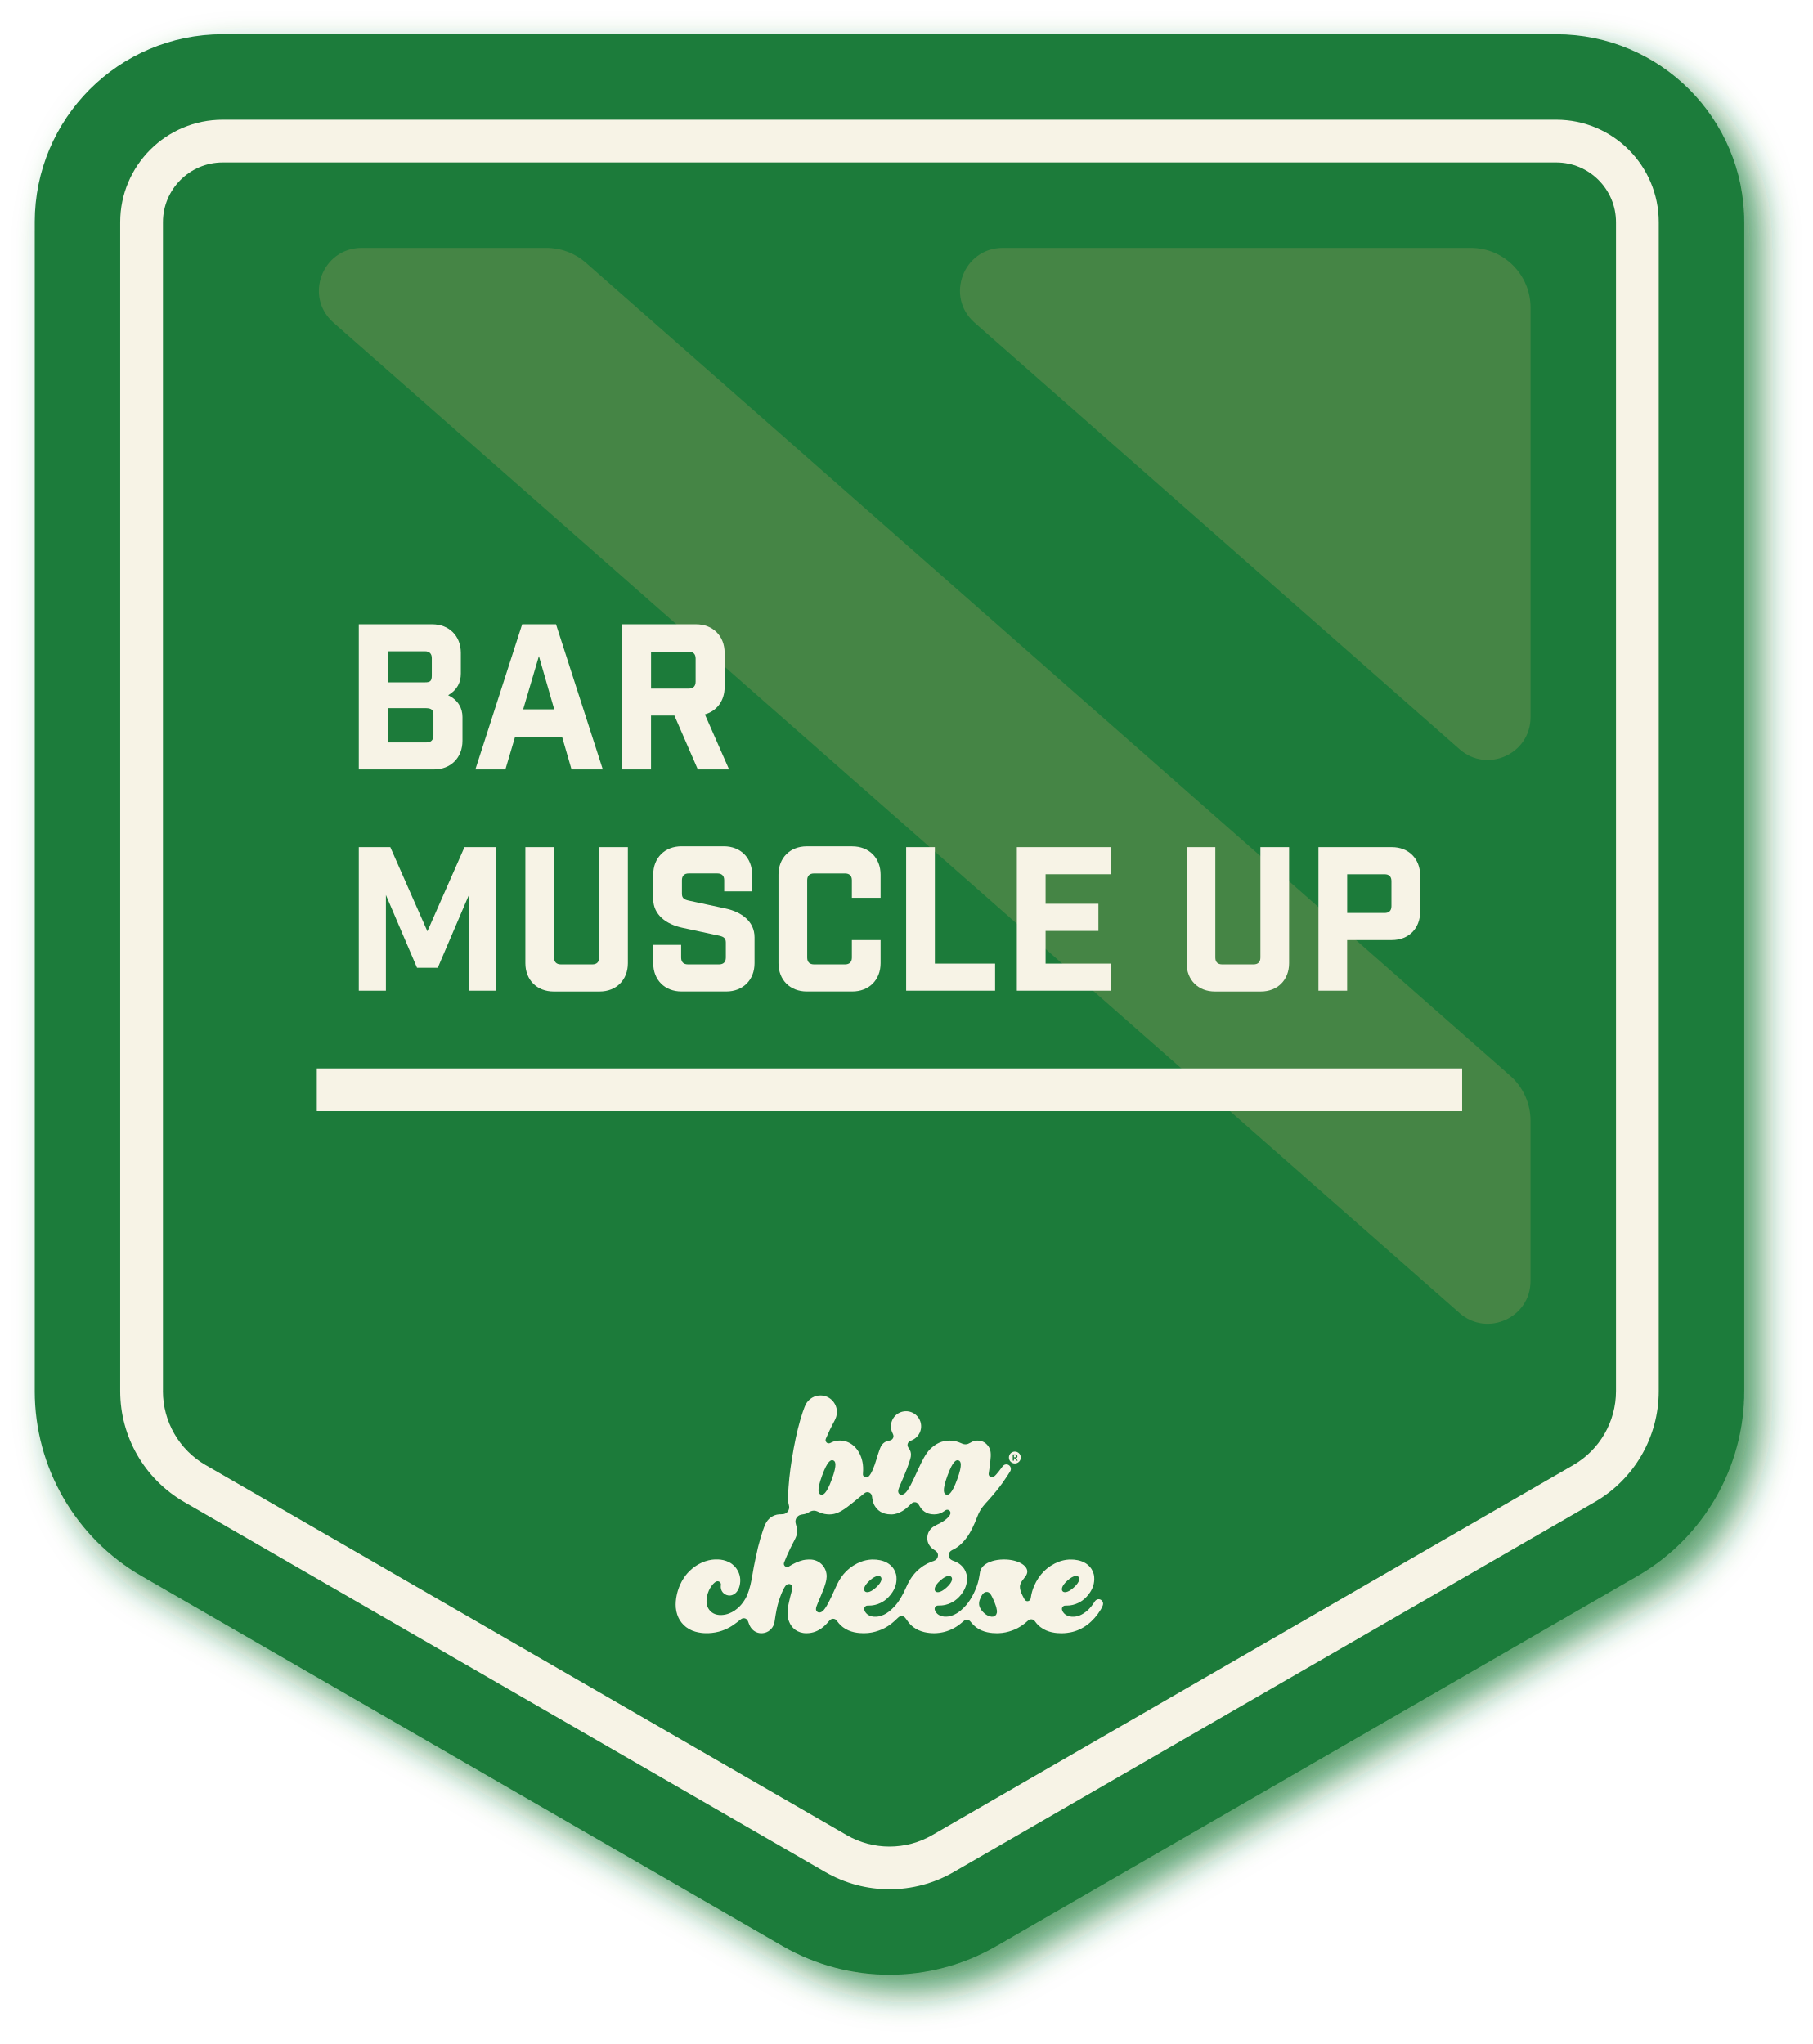
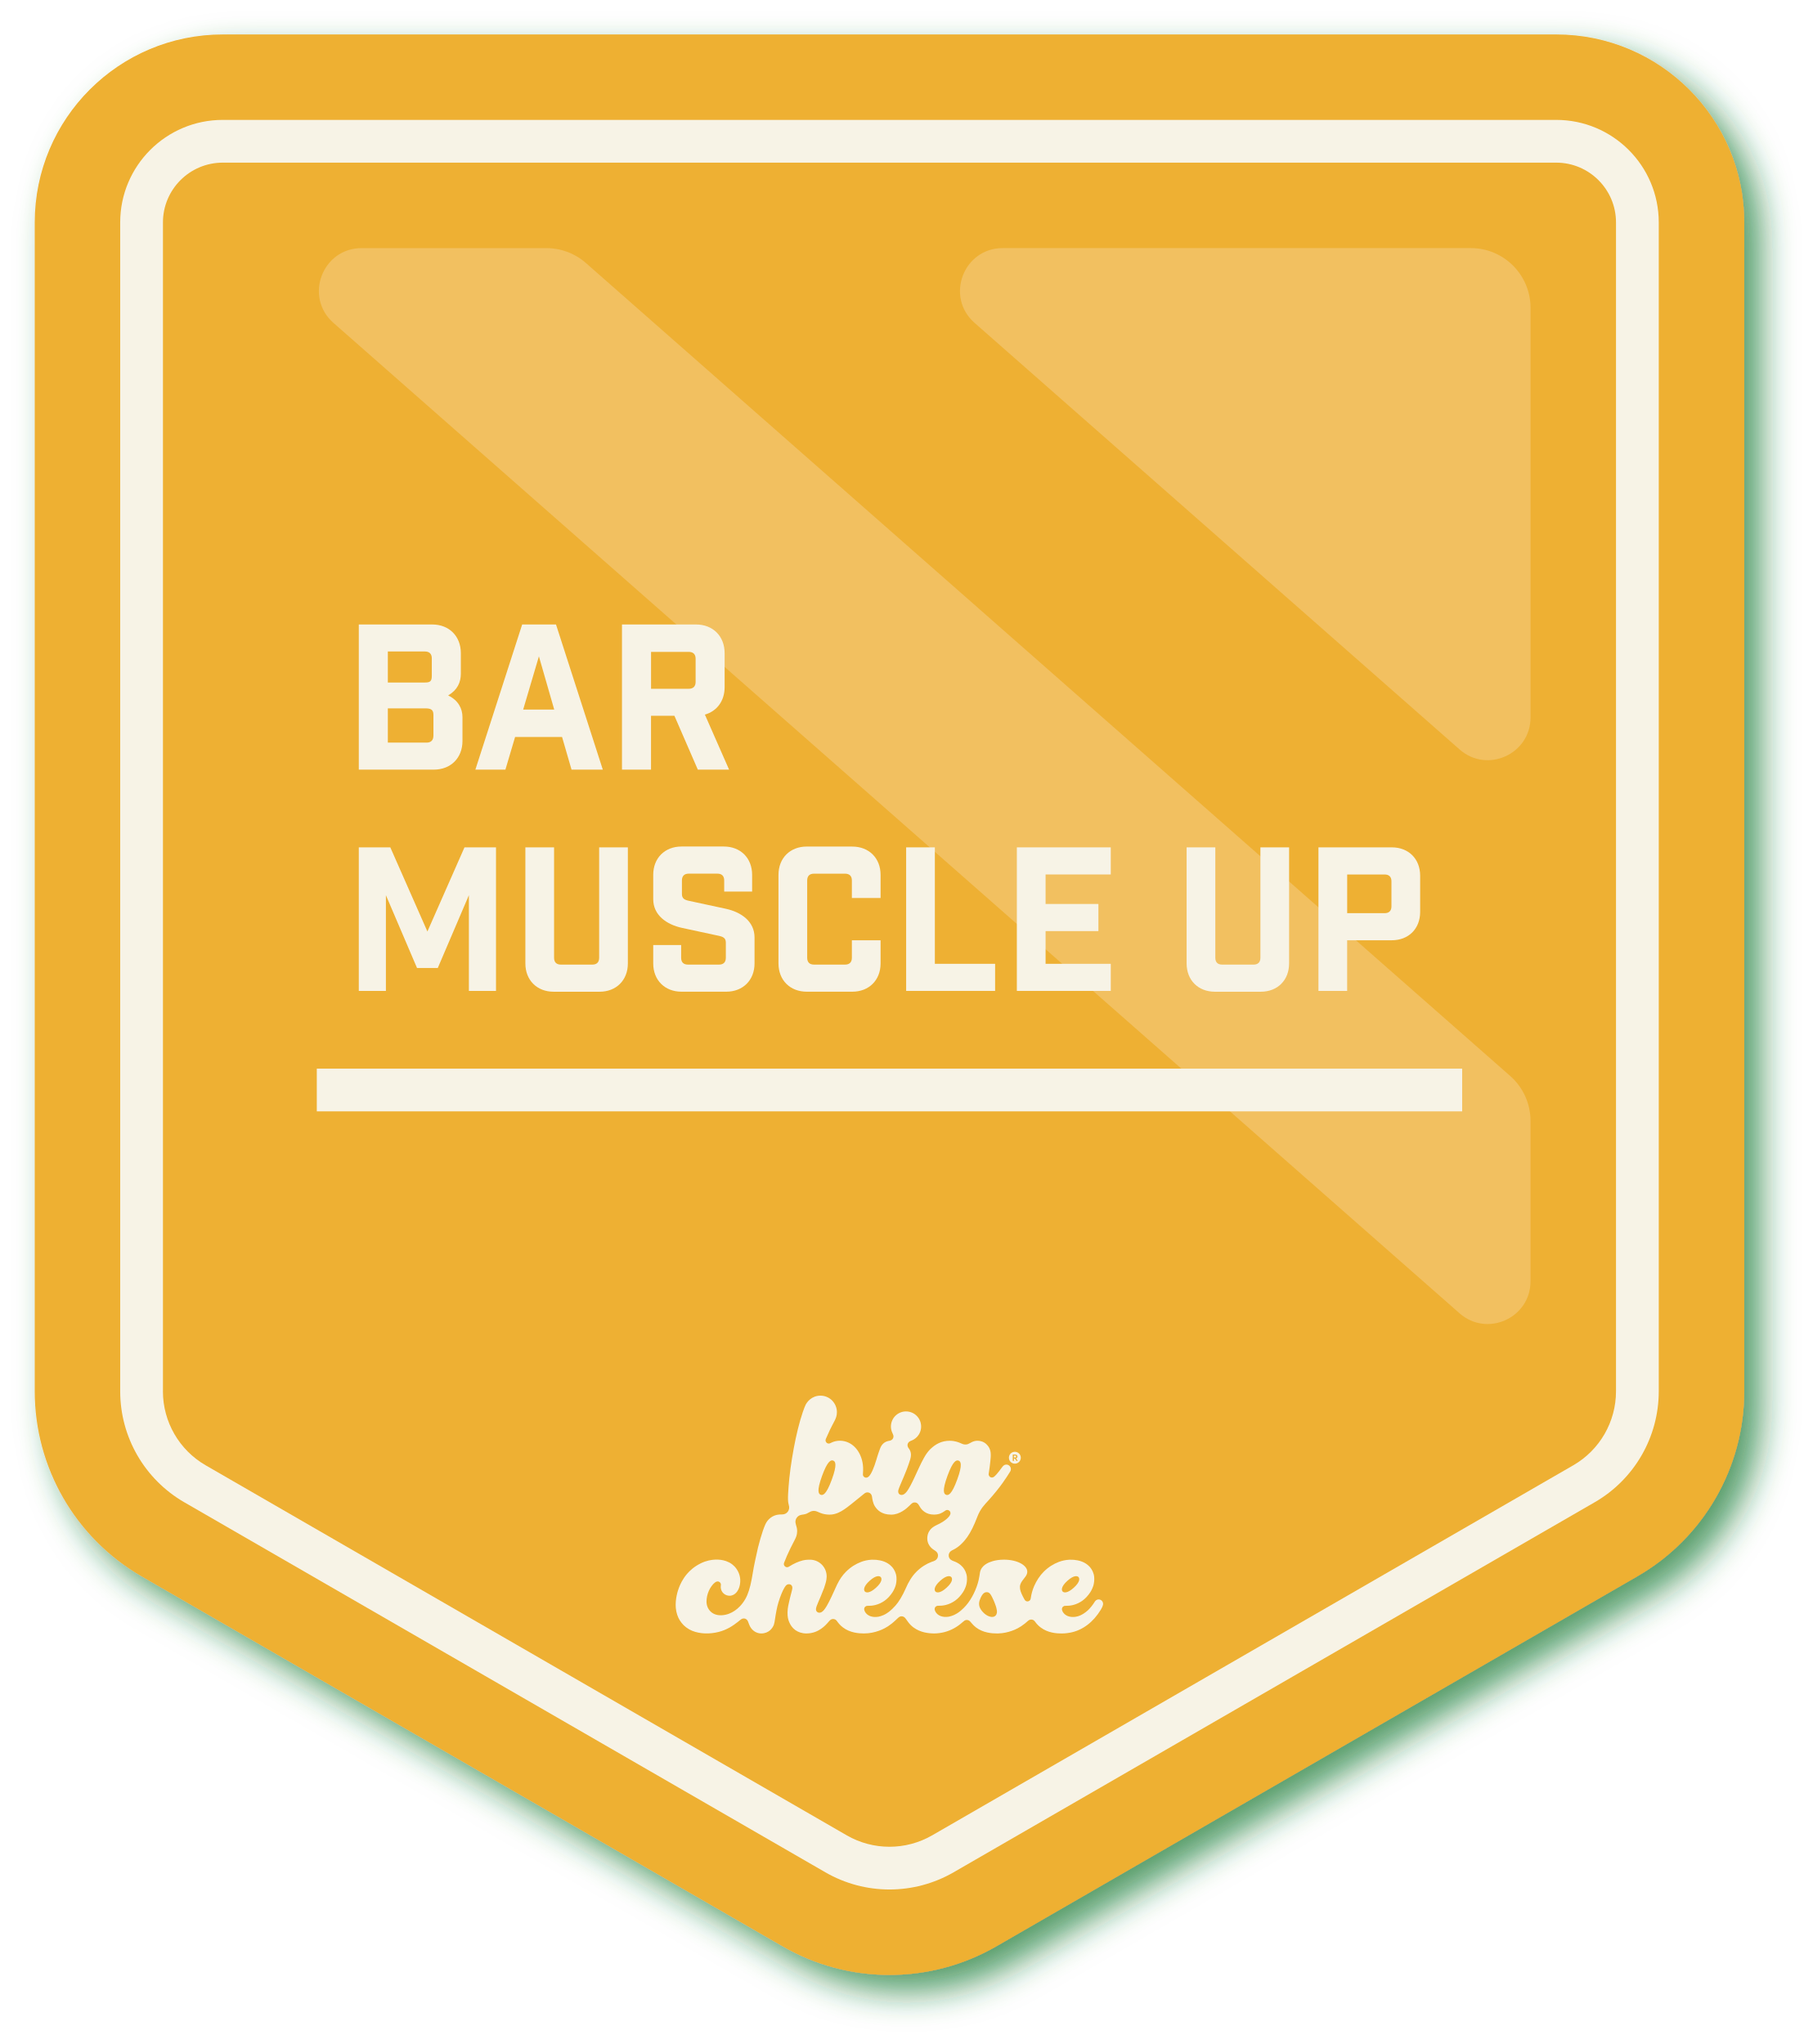
<svg xmlns="http://www.w3.org/2000/svg" id="_레이어_2" data-name="레이어 2" viewBox="0 0 601.2 678">
  <defs>
    <style>
      .cls-1, .cls-2, .cls-3, .cls-4 {
        stroke-width: 0px;
      }

      .cls-1, .cls-4 {
-         fill: #1c7b3a;
+         fill: #eeb033;
      }

      .cls-2 {
-         fill: #458545;
+         fill: #f2c060;
      }

      .cls-3 {
        fill: #f7f3e6;
      }

      .cls-4 {
        filter: url(#drop-shadow-1);
      }
    </style>
    <filter id="drop-shadow-1" filterUnits="userSpaceOnUse">
      <feOffset dx="5.67" dy="5.67" />
      <feGaussianBlur result="blur" stdDeviation="5.67" />
      <feFlood flood-color="#1c7b3a" flood-opacity=".75" />
      <feComposite in2="blur" operator="in" />
      <feComposite in="SourceGraphic" />
    </filter>
  </defs>
  <g id="_레이어_1-2" data-name="레이어 1">
-     <path class="cls-4" d="M73.88,11.35c-34.44,0-62.36,27.92-62.36,62.36v387.7c0,25.32,13.51,48.71,35.43,61.37l212.6,122.74c21.93,12.66,48.94,12.66,70.87,0l212.6-122.74c21.93-12.66,35.43-36.05,35.43-61.37V73.72c0-34.44-27.92-62.36-62.36-62.36H73.88Z" />
-     <path class="cls-3" d="M39.86,461.41V73.72c0-18.79,15.23-34.02,34.02-34.02h442.2c18.79,0,34.02,15.23,34.02,34.02v387.7c0,15.19-8.1,29.23-21.26,36.82l-212.6,122.74c-13.16,7.6-29.36,7.6-42.52,0l-212.6-122.74c-13.16-7.6-21.26-21.63-21.26-36.82Z" />
-     <path class="cls-1" d="M54.04,461.41V73.72c0-10.96,8.88-19.84,19.84-19.84h442.2c10.96,0,19.84,8.88,19.84,19.84v387.7c0,10.13-5.4,19.49-14.17,24.55l-212.6,122.74c-8.77,5.06-19.58,5.06-28.35,0l-212.6-122.74c-8.77-5.06-14.17-14.42-14.17-24.55Z" />
+     <path class="cls-4" d="M73.88,11.43c-34.44,0-62.36,27.92-62.36,62.36v387.7c0,25.32,13.51,48.71,35.43,61.37l212.6,122.74c21.93,12.66,48.94,12.66,70.87,0l212.6-122.74c21.93-12.66,35.43-36.05,35.43-61.37V73.79c0-34.44-27.92-62.36-62.36-62.36H73.88Z" />
+     <path class="cls-3" d="M39.86,461.49V73.79c0-18.79,15.23-34.02,34.02-34.02h442.2c18.79,0,34.02,15.23,34.02,34.02v387.7c0,15.19-8.1,29.23-21.26,36.82l-212.6,122.74c-13.16,7.6-29.36,7.6-42.52,0l-212.6-122.74c-13.16-7.6-21.26-21.63-21.26-36.82Z" />
+     <path class="cls-1" d="M54.04,461.49V73.79c0-10.96,8.88-19.84,19.84-19.84h442.2c10.96,0,19.84,8.88,19.84,19.84v387.7c0,10.13-5.4,19.49-14.17,24.55l-212.6,122.74c-8.77,5.06-19.58,5.06-28.35,0l-212.6-122.74c-8.77-5.06-14.17-14.42-14.17-24.55Z" />
    <g>
-       <path class="cls-3" d="M364.37,530.46c-.76,0-1.15.55-1.19.6-.04.05-.1.13-.13.17-.04.05-.11.16-.14.22-.59.94-1.41,1.94-2.09,2.59-.44.42-1.12.91-1.53,1.17-.29.19-.89.5-1.23.64-.41.16-.95.32-1.41.38-.15.02-.35.04-.56.05-.24,0-.49,0-.7-.01-.38-.03-.9-.13-1.3-.29-.39-.16-.78-.42-1.01-.62-.23-.21-.5-.55-.61-.74-.15-.27-.25-.56-.29-.78,0-.05-.01-.11-.01-.12-.01-.36.14-.66.37-.86.2-.18.46-.28.76-.27.82.02,1.66-.06,2.52-.26,1.23-.29,2.32-.87,3.1-1.42.95-.67,1.9-1.67,2.64-2.81.48-.74.87-1.63,1.07-2.35.18-.66.33-1.64.24-2.72-.11-1.27-.68-2.43-1.36-3.24-.31-.36-.85-.86-1.44-1.24-.78-.5-1.67-.83-2.67-1.04-.8-.17-1.72-.25-2.64-.22-.06,0-.18,0-.25.01-1.15.06-2.41.35-3.37.72-1.78.68-3.44,1.7-5.01,3.26-1.25,1.24-2.38,2.94-3.18,4.77-.56,1.3-.92,2.66-1.11,3.98l-.03.17c-.08.55-.55.92-1.07.92-.35,0-.68-.18-.87-.46-.01-.02-.09-.13-.1-.16-.1-.16-.22-.38-.28-.5-.08-.16-.29-.56-.33-.63-.58-1.16-.95-2.13-.92-3.11.04-1.02.68-1.88,1.11-2.4.2-.25.6-.76.78-1.04.3-.44.55-.92.55-1.54,0-2.16-3.35-4.01-7.73-4.01-1.64,0-2.92.25-3.84.53-1.22.37-3.6,1.26-4.1,3.62-.07.33-.14.93-.21,1.32-.11.68-.23,1.24-.26,1.35-.68,2.9-2.27,6.2-4.15,8.36-.42.48-1.12,1.21-1.75,1.73-1.14.93-1.65,1.15-2.23,1.44-.41.2-1.25.47-1.73.56-.44.08-1.04.11-1.5.07-.38-.03-.9-.13-1.3-.29-.39-.16-.78-.42-1.01-.62-.23-.21-.5-.55-.61-.74-.15-.27-.25-.56-.29-.78,0-.05-.01-.11-.01-.12-.01-.36.14-.66.37-.86.2-.18.46-.28.76-.27.82.02,1.66-.06,2.52-.26,1.23-.29,2.32-.87,3.1-1.42.95-.67,1.9-1.67,2.64-2.81.48-.74.87-1.63,1.07-2.35.18-.66.33-1.64.24-2.72-.11-1.27-.68-2.43-1.36-3.24-.31-.36-.85-.86-1.44-1.24-.38-.24-.78-.44-1.2-.61-.13-.05-.3-.11-.4-.15-.1-.04-.28-.11-.4-.16-.76-.32-1.24-.93-1.24-1.73s.45-1.35,1.1-1.69c.08-.04.12-.06.16-.08.04-.02.1-.05.15-.07,2.19-1.04,3.8-2.93,4.76-4.28,1.07-1.51,2.22-3.79,3.31-6.67,1.07-2.82,2.53-4.16,3.67-5.43,4.02-4.47,5.98-7.58,7.26-9.65,0,0,.21-.33.21-.77,0-.84-.68-1.51-1.52-1.51-.64,0-1.03.42-1.29.75-.55.68-1.71,2.43-2.77,3.29-.2.15-.45.26-.71.26-.53,0-.97-.39-1.06-.89-.01-.06-.02-.14-.02-.18,0-.05,0-.14.01-.19,0-.04.02-.12.03-.18.13-.77.18-1.16.29-1.98.18-1.37.31-2.61.36-3.46,0-.15.02-.44.01-.59,0-.08-.01-.32-.01-.34-.03-1.51-.73-2.59-1.43-3.24-.42-.4-.92-.7-1.43-.89-.5-.18-1.03-.26-1.48-.26-.64,0-1.21.12-1.81.39-.33.15-.63.33-.69.37-.46.26-.91.49-1.52.49-.71,0-1.14-.23-1.69-.47-.55-.24-1.77-.77-3.57-.77-2.69,0-4.66,1.08-6.47,2.82-.77.79-1.44,1.73-2,2.75-.02.04-.1.18-.12.21-.96,1.68-2.39,4.92-3.16,6.56-.57,1.22-1.73,3.65-2.61,4.67-.16.19-.45.5-.73.68-.32.2-.55.28-.87.28-.52,0-.97-.33-1.08-.85-.11-.48.07-1.01.3-1.59.12-.3.33-.79.45-1.09.36-.86.81-1.88,1.08-2.53.27-.65.8-1.94,1.05-2.6.3-.78.82-2.25,1.09-3.18.14-.49.25-1.06.24-1.45,0-.71-.21-1.34-.5-1.81-.03-.06-.09-.14-.12-.18-.04-.05-.13-.19-.15-.21-.16-.21-.28-.44-.34-.7-.1-.42,0-.91.34-1.29.17-.19.4-.33.68-.44.1-.04.27-.11.4-.17h0c1.2-.51,2.21-1.49,2.72-2.8,1-2.58-.28-5.48-2.86-6.48-2.58-1-5.48.28-6.48,2.86-.51,1.32-.43,2.73.13,3.92.06.13.13.28.17.37.13.28.21.53.21.79,0,.51-.26.93-.62,1.18-.22.15-.47.23-.72.28-.06.01-.17.03-.23.04-.06.01-.17.03-.24.05-.19.04-.38.1-.57.18-.72.3-1.38.87-1.79,1.68-.19.38-.33.75-.42,1.01-.12.33-.35.98-.46,1.31-.1.31-.27.82-.4,1.25-.05.17-.1.36-.15.53h0c-.9,3.01-1.75,4.91-2.52,5.72-.02.02-.06.06-.08.07-.02.02-.07.06-.09.08-.12.1-.38.31-.78.31-.58,0-1.07-.46-1.07-1.07,0-.36.06-.94.07-1.33.01-.67,0-1.32-.09-1.95-.51-3.82-2.75-6.91-6.02-7.71-.51-.13-1.04-.19-1.57-.19-.99,0-1.98.21-2.82.63-.07.03-.2.1-.33.16-.17.09-.35.15-.56.15-.61,0-1.07-.49-1.07-1.07,0-.25.09-.45.15-.59.42-.99.86-1.96,1.32-2.92.64-1.33,1.18-2.26,1.56-3.03.32-.65.74-1.51.74-2.81,0-2.84-2.28-5.47-5.47-5.47-2.89,0-4.56,2.13-5.03,3.31-.08.2-.17.39-.26.61-.19.47-.38.99-.56,1.53-.55,1.61-1.08,3.45-1.6,5.52-.51,2.07-.98,4.24-1.4,6.52-.42,2.28-.78,4.51-1.08,6.71-.3,2.2-.51,4.24-.64,6.12-.11,1.58-.22,2.99-.18,4.17,0,.18.02.39.03.52.01.13.03.3.06.51.09.53.24.96.28,1.28.01.12.05.42-.03.78-.07.35-.24.75-.56,1.09-.22.24-.48.4-.65.49-.49.24-1.06.26-1.47.26-.01,0-.22,0-.29,0-.07,0-.22,0-.28.01-2.26.16-3.89,1.65-4.61,3.28-.27.61-.56,1.36-.83,2.15-.55,1.61-1.08,3.45-1.6,5.52-.51,2.07-1.4,6.52-1.4,6.52,0,0-.51,2.97-.69,3.96-.54,2.9-1.24,5.07-2.1,6.57-1.14,1.97-2.43,3.17-3.57,3.93-1.1.73-2.5,1.39-4.26,1.48-.93.05-2.51-.06-3.72-1.25-1.01-.99-1.38-2.27-1.33-3.53.03-.87.18-2.01.79-3.38.41-.92,1.23-2.13,1.98-2.68.2-.15.51-.37.93-.37.58,0,1.07.47,1.07,1.06,0,.11-.02.25-.03.33-.02.14-.04.33-.03.56.08,1.71,1.51,2.84,3.01,2.79,1.03-.04,1.73-.58,2.19-1.1.39-.45.64-.95.79-1.31.27-.68.43-1.37.48-2.29.06-1.06-.17-1.98-.45-2.73-.36-.95-.98-1.81-1.44-2.28-.42-.43-1-.94-1.79-1.34-1.36-.69-2.57-.87-3.62-.93-.32-.02-.71-.02-1.08,0-1.18.05-2.86.33-4.62,1.18-2.25,1.09-3.73,2.48-4.63,3.53-1.5,1.75-2.26,3.47-2.71,4.63-.36.93-1.29,3.75-1.03,6.71.15,1.63.68,3.04,1.26,3.99.78,1.26,1.71,2.25,3.18,3.09,2.59,1.48,5.81,1.35,5.95,1.35.69,0,2.2-.07,3.88-.51,2.7-.71,4.59-1.97,6.32-3.32,0,0,.77-.66,1.06-.84.13-.08.4-.29.9-.29.73,0,1.16.47,1.38.97.06.14.13.34.16.43.14.37.29.8.5,1.2.79,1.51,2.24,2.37,3.73,2.37,2.59,0,3.82-1.83,4.21-2.92.18-.52.27-1.21.31-1.47.33-2.28.73-4.42,1.22-6,.63-2.02,1.28-3.62,1.93-4.74.09-.15.23-.38.37-.56.3-.4.66-.64,1.17-.64.65,0,1.24.5,1.1,1.46-.02.17-.1.49-.13.65-.05.23-.17.68-.23.9-.21.73-.56,2.19-.72,2.93-.1.48-.48,1.86-.5,3.36-.03,1.61.23,2.45.53,3.2.38.95,1,1.94,2.04,2.7.95.69,2.23,1.13,3.67,1.13,2.3,0,3.85-.83,4.92-1.56,1.06-.72,1.94-1.7,2.5-2.36,0-.01.25-.28.32-.35.46-.51.96-.52,1.14-.52.29,0,.74.08,1.12.5.04.04.09.11.12.15.08.1.24.31.31.42.1.13.34.44.42.52.38.44.81.84,1.3,1.21,2.35,1.78,5.23,1.99,6.94,1.99,1.98,0,3.58-.4,4.91-.87,1.17-.41,2.65-1.06,4.33-2.41.28-.22.54-.45.79-.67,0,0,.46-.42.61-.56.14-.13.41-.39.55-.52.1-.09.28-.26.41-.36.11-.08.42-.3.9-.3.58,0,.97.3,1.24.64.06.08.25.34.34.45.17.23.36.53.66.91.47.63,1.04,1.2,1.71,1.7,2.25,1.67,4.96,1.99,6.94,1.99,1.05,0,2.43-.21,3.26-.43,2.41-.62,4.34-1.79,5.92-3.18.09-.08.2-.17.27-.23.06-.06.32-.29.51-.41.38-.24.76-.22.78-.22.36,0,.75.13,1.1.49.09.09.42.47.56.65.35.42.87.94,1.39,1.34,2.35,1.78,5.23,1.99,6.94,1.99.13,0,.25,0,.37,0,1.81-.05,3.29-.42,4.54-.86,1.17-.41,2.65-1.06,4.33-2.41.29-.23.56-.47.82-.7.06-.05.38-.35.61-.47.29-.15.54-.17.7-.17.37,0,.76.13,1.09.48.1.1.25.32.35.45.47.63,1.03,1.2,1.7,1.7,2.35,1.78,5.23,1.99,6.94,1.99,1.36,0,2.58-.23,2.9-.29,4.07-.78,7.6-3.48,10.1-7.6.12-.2.75-1.23.75-1.93,0-.81-.66-1.48-1.48-1.48ZM314.2,489.5c1.85-5.07,2.97-5.34,3.69-5.08.72.26,1.41,1.19-.44,6.26-1.85,5.08-2.97,5.34-3.69,5.08s-1.41-1.18.44-6.26ZM272.62,489.49c1.85-5.08,2.97-5.34,3.69-5.08s1.41,1.18-.44,6.26c-1.85,5.07-2.97,5.34-3.69,5.08-.72-.26-1.41-1.19.44-6.26ZM309.43,517.84c-.17.05-.33.11-.49.17-1.78.68-3.44,1.7-5.01,3.26-1.58,1.56-2.7,3.56-3.54,5.5-1.04,2.38-2.33,4.54-3.45,5.77-.5.55-1.28,1.36-2.14,2.03-.42.32-1.12.79-1.76,1.07-.75.32-1.25.47-1.73.56-.44.08-1.04.11-1.5.07-.38-.03-.9-.13-1.3-.29-.39-.16-.78-.42-1.01-.62-.23-.21-.5-.55-.61-.74-.15-.27-.25-.56-.29-.78,0-.05-.01-.11-.01-.12-.01-.36.14-.66.37-.86.2-.18.46-.28.76-.27.82.02,1.66-.06,2.52-.26,1.23-.29,2.32-.87,3.1-1.42.95-.67,1.9-1.67,2.64-2.81.48-.74.87-1.63,1.07-2.35.18-.66.33-1.64.24-2.72-.11-1.27-.68-2.43-1.36-3.24-.31-.36-.85-.86-1.44-1.24-.78-.5-1.67-.83-2.67-1.04-.8-.17-1.72-.25-2.64-.22-.06,0-.18,0-.25.01-1.15.06-2.41.35-3.37.72-1.78.68-3.44,1.7-5.01,3.26-1.11,1.1-2.13,2.57-2.9,4.17-.01.03-.03.05-.04.08-.45.92-1.74,3.77-1.89,4.11-.43.91-.98,2-1.53,2.97-.36.63-.85,1.3-1.11,1.57-.29.29-.67.58-1.08.66-.24.05-.47.03-.65-.03-.28-.09-.44-.26-.54-.39-.15-.19-.2-.42-.21-.62,0-.11.01-.31.04-.45.03-.15.09-.34.17-.6.11-.33.38-.96.51-1.28.2-.48.69-1.62.92-2.17.27-.64.68-1.62,1.03-2.56.15-.4.39-1.19.5-1.58.09-.31.23-.86.29-1.26.04-.23.09-.76.09-.95.05-2.94-2.15-5.38-5.03-5.64-.14-.01-.31-.02-.42-.02-.16,0-.48,0-.65,0-.22,0-.65.03-.87.06-.22.03-.73.12-.87.15-1.55.39-3.09,1.08-4.63,2.07-.06.03-.31.21-.66.21-.58,0-1.05-.46-1.07-1.04,0-.05.01-.18.02-.23.01-.05.04-.15.06-.21.62-1.63,1.3-3.12,2.03-4.64.64-1.33,1.17-2.26,1.54-3.03.32-.65.76-1.48.76-2.81,0-.33-.03-.66-.09-.98,0,0-.03-.14-.04-.18,0-.04-.04-.16-.04-.17-.13-.55-.3-.92-.38-1.51-.08-.6.13-1.19.34-1.5.13-.19.37-.55.87-.82.15-.08.42-.2.8-.27.29-.05.64-.1.85-.14.36-.07.63-.16.83-.24.19-.08.54-.26.74-.38.06-.03.17-.1.23-.13.11-.06.33-.17.46-.22.18-.07.55-.19.92-.19.47,0,.79.1,1.06.2.29.11.51.23,1.13.48.91.36,1.95.57,3.06.57s2.04-.27,2.79-.59c0,0,0,0,0,0,.01,0,.02,0,.03-.01.36-.15.68-.32.94-.46.02-.01.04-.02.07-.04.01,0,.03-.02.04-.02,0,0,.01,0,.02-.01.42-.24.75-.46,1.04-.65.54-.35,1.35-.98,2.28-1.71,1.36-1.08,2.96-2.37,4.24-3.43.45-.37.78-.46,1.12-.46.81,0,1.36.62,1.48,1.23.01.07.04.22.05.3.08.54.26,2.03.94,3.08.74,1.16,2.15,2.77,5.42,2.77,2.85,0,5.11-2.07,5.97-2.9.13-.12.5-.49.5-.49,0,0,.33-.34.58-.48.37-.2.74-.2.94-.17.19.03.53.1.87.46.14.14.39.56.51.76.45.79.88,1.34,1.65,1.88.84.59,1.86.93,3.2.93.43,0,1.23-.06,1.95-.32.57-.21,1.07-.52,1.41-.76.4-.28.61-.46,1-.46.58,0,1.07.46,1.07,1.07,0,.1,0,.21-.08.4-.19.47-.43.78-.79,1.13,0,0-.31.31-.5.46-1.72,1.42-2.94,1.73-3.91,2.31-.88.52-1.44,1.05-1.91,1.92-.47.87-.8,2.51-.11,3.96.33.7.9,1.42,1.75,1.96.16.11.31.2.43.28.45.29.98.76.98,1.63,0,.77-.44,1.23-.66,1.42-.13.12-.41.33-.97.52ZM288.4,524.28c2.18-1.96,3.32-1.63,3.69-1.22.37.41.58,1.58-1.6,3.54-2.18,1.96-3.32,1.63-3.69,1.22-.37-.41-.58-1.58,1.6-3.54ZM311.8,524.28c2.18-1.96,3.32-1.63,3.69-1.22.37.41.58,1.58-1.6,3.54-2.18,1.96-3.32,1.63-3.69,1.22-.37-.41-.58-1.58,1.6-3.54ZM330.58,534.98c-.06.34-.2.61-.38.81-.18.2-.64.55-1.35.48-.4-.04-.8-.13-1.27-.37-.73-.36-1.4-.92-2.02-1.71-.21-.27-.39-.56-.54-.87-.52-1.08-.4-2.13.19-3.38.04-.08.36-.83.81-1.32.31-.34.81-.63,1.37-.56.31.03.73.19,1.1.73.38.55.84,1.56,1.08,2.1.18.43.51,1.24.67,1.75.06.19.14.46.18.6.06.23.15.68.18.92.02.2.04.55,0,.82ZM353.99,524.28c2.18-1.96,3.32-1.63,3.69-1.22.37.41.58,1.58-1.6,3.54-2.18,1.96-3.32,1.63-3.69,1.22-.37-.41-.58-1.58,1.6-3.54Z" />
-       <path class="cls-3" d="M336.89,483.3c.07-.05.1-.13.1-.23s-.03-.18-.1-.24c-.07-.06-.17-.08-.31-.08h-.33v.63h.33c.14,0,.24-.03.31-.08Z" />
-       <path class="cls-3" d="M336.56,485.43c1.09,0,1.97-.88,1.97-1.97s-.88-1.97-1.97-1.97-1.97.88-1.97,1.97.88,1.97,1.97,1.97ZM335.85,482.42h.82c.15,0,.29.03.4.08.11.05.2.13.26.23.06.1.09.21.09.34,0,.1-.02.19-.05.27-.04.08-.09.15-.16.21-.07.06-.15.1-.25.13l.57.83h-.46l-.52-.78h-.29v.78h-.4v-2.08Z" />
+       <path class="cls-3" d="M364.37,530.53c-.76,0-1.15.55-1.19.6-.04.05-.1.13-.13.17-.04.05-.11.16-.14.22-.59.94-1.41,1.94-2.09,2.59-.44.42-1.12.91-1.53,1.17-.29.19-.89.5-1.23.64-.41.16-.95.32-1.41.38-.15.02-.35.04-.56.05-.24,0-.49,0-.7-.01-.38-.03-.9-.13-1.3-.29-.39-.16-.78-.42-1.01-.62-.23-.21-.5-.55-.61-.74-.15-.27-.25-.56-.29-.78,0-.05-.01-.11-.01-.12-.01-.36.14-.66.37-.86.2-.18.46-.28.76-.27.82.02,1.66-.06,2.52-.26,1.23-.29,2.32-.87,3.1-1.42.95-.67,1.9-1.67,2.64-2.81.48-.74.87-1.63,1.07-2.35.18-.66.33-1.64.24-2.72-.11-1.27-.68-2.43-1.36-3.24-.31-.36-.85-.86-1.44-1.24-.78-.5-1.67-.83-2.67-1.04-.8-.17-1.72-.25-2.64-.22-.06,0-.18,0-.25.01-1.15.06-2.41.35-3.37.72-1.78.68-3.44,1.7-5.01,3.26-1.25,1.24-2.38,2.94-3.18,4.77-.56,1.3-.92,2.66-1.11,3.98l-.03.17c-.08.55-.55.92-1.07.92-.35,0-.68-.18-.87-.46-.01-.02-.09-.13-.1-.16-.1-.16-.22-.38-.28-.5-.08-.16-.29-.56-.33-.63-.58-1.16-.95-2.13-.92-3.11.04-1.02.68-1.88,1.11-2.4.2-.25.6-.76.78-1.04.3-.44.55-.92.55-1.54,0-2.16-3.35-4.01-7.73-4.01-1.64,0-2.92.25-3.84.53-1.22.37-3.6,1.26-4.1,3.62-.07.33-.14.93-.21,1.32-.11.68-.23,1.24-.26,1.35-.68,2.9-2.27,6.2-4.15,8.36-.42.48-1.12,1.21-1.75,1.73-1.14.93-1.65,1.15-2.23,1.44-.41.2-1.25.47-1.73.56-.44.08-1.04.11-1.5.07-.38-.03-.9-.13-1.3-.29-.39-.16-.78-.42-1.01-.62-.23-.21-.5-.55-.61-.74-.15-.27-.25-.56-.29-.78,0-.05-.01-.11-.01-.12-.01-.36.14-.66.37-.86.2-.18.46-.28.76-.27.82.02,1.66-.06,2.52-.26,1.23-.29,2.32-.87,3.1-1.42.95-.67,1.9-1.67,2.64-2.81.48-.74.87-1.63,1.07-2.35.18-.66.33-1.64.24-2.72-.11-1.27-.68-2.43-1.36-3.24-.31-.36-.85-.86-1.44-1.24-.38-.24-.78-.44-1.2-.61-.13-.05-.3-.11-.4-.15-.1-.04-.28-.11-.4-.16-.76-.32-1.24-.93-1.24-1.73s.45-1.35,1.1-1.69c.08-.04.12-.06.16-.08.04-.02.1-.05.15-.07,2.19-1.04,3.8-2.93,4.76-4.28,1.07-1.51,2.22-3.79,3.31-6.67,1.07-2.82,2.53-4.16,3.67-5.43,4.02-4.47,5.98-7.58,7.26-9.65,0,0,.21-.33.21-.77,0-.84-.68-1.51-1.52-1.51-.64,0-1.03.42-1.29.75-.55.68-1.71,2.43-2.77,3.29-.2.15-.45.26-.71.26-.53,0-.97-.39-1.06-.89-.01-.06-.02-.14-.02-.18,0-.05,0-.14.01-.19,0-.04.02-.12.03-.18.13-.77.18-1.16.29-1.98.18-1.37.31-2.61.36-3.46,0-.15.02-.44.01-.59,0-.08-.01-.32-.01-.34-.03-1.51-.73-2.59-1.43-3.24-.42-.4-.92-.7-1.43-.89-.5-.18-1.03-.26-1.48-.26-.64,0-1.21.12-1.81.39-.33.15-.63.33-.69.37-.46.26-.91.49-1.52.49-.71,0-1.14-.23-1.69-.47-.55-.24-1.77-.77-3.57-.77-2.69,0-4.66,1.08-6.47,2.82-.77.79-1.44,1.73-2,2.75-.02.04-.1.18-.12.21-.96,1.68-2.39,4.92-3.16,6.56-.57,1.22-1.73,3.65-2.61,4.67-.16.19-.45.5-.73.68-.32.2-.55.28-.87.28-.52,0-.97-.33-1.08-.85-.11-.48.07-1.01.3-1.59.12-.3.33-.79.45-1.09.36-.86.81-1.88,1.08-2.53.27-.65.8-1.94,1.05-2.6.3-.78.82-2.25,1.09-3.18.14-.49.25-1.06.24-1.45,0-.71-.21-1.34-.5-1.81-.03-.06-.09-.14-.12-.18-.04-.05-.13-.19-.15-.21-.16-.21-.28-.44-.34-.7-.1-.42,0-.91.34-1.29.17-.19.4-.33.68-.44.1-.04.27-.11.4-.17h0c1.2-.51,2.21-1.49,2.72-2.8,1-2.58-.28-5.48-2.86-6.48-2.58-1-5.48.28-6.48,2.86-.51,1.32-.43,2.73.13,3.92.06.13.13.28.17.37.13.28.21.53.21.79,0,.51-.26.93-.62,1.18-.22.15-.47.23-.72.28-.06.01-.17.03-.23.04-.06.01-.17.03-.24.05-.19.04-.38.1-.57.18-.72.3-1.38.87-1.79,1.68-.19.38-.33.75-.42,1.01-.12.33-.35.98-.46,1.31-.1.31-.27.82-.4,1.25-.05.17-.1.36-.15.53h0c-.9,3.01-1.75,4.91-2.52,5.72-.02.02-.06.06-.08.07-.02.02-.07.06-.09.08-.12.1-.38.31-.78.31-.58,0-1.07-.46-1.07-1.07,0-.36.06-.94.07-1.33.01-.67,0-1.32-.09-1.95-.51-3.82-2.75-6.91-6.02-7.71-.51-.13-1.04-.19-1.57-.19-.99,0-1.98.21-2.82.63-.07.03-.2.1-.33.16-.17.09-.35.15-.56.15-.61,0-1.07-.49-1.07-1.07,0-.25.09-.45.15-.59.42-.99.86-1.96,1.32-2.92.64-1.33,1.18-2.26,1.56-3.03.32-.65.74-1.51.74-2.81,0-2.84-2.28-5.47-5.47-5.47-2.89,0-4.56,2.13-5.03,3.31-.08.2-.17.39-.26.61-.19.47-.38.99-.56,1.53-.55,1.61-1.08,3.45-1.6,5.52-.51,2.07-.98,4.24-1.4,6.52-.42,2.28-.78,4.51-1.08,6.71-.3,2.2-.51,4.24-.64,6.12-.11,1.58-.22,2.99-.18,4.17,0,.18.02.39.03.52.01.13.03.3.06.51.09.53.24.96.28,1.28.01.12.05.42-.03.78-.07.35-.24.75-.56,1.09-.22.24-.48.4-.65.49-.49.24-1.06.26-1.47.26-.01,0-.22,0-.29,0-.07,0-.22,0-.28.01-2.26.16-3.89,1.65-4.61,3.28-.27.61-.56,1.36-.83,2.15-.55,1.61-1.08,3.45-1.6,5.52-.51,2.07-1.4,6.52-1.4,6.52,0,0-.51,2.97-.69,3.96-.54,2.9-1.24,5.07-2.1,6.57-1.14,1.97-2.43,3.17-3.57,3.93-1.1.73-2.5,1.39-4.26,1.48-.93.05-2.51-.06-3.72-1.25-1.01-.99-1.38-2.27-1.33-3.53.03-.87.18-2.01.79-3.38.41-.92,1.23-2.13,1.98-2.68.2-.15.51-.37.93-.37.58,0,1.07.47,1.07,1.06,0,.11-.02.25-.03.33-.02.14-.04.33-.03.56.08,1.71,1.51,2.84,3.01,2.79,1.03-.04,1.73-.58,2.19-1.1.39-.45.64-.95.79-1.31.27-.68.43-1.37.48-2.29.06-1.06-.17-1.98-.45-2.73-.36-.95-.98-1.81-1.44-2.28-.42-.43-1-.94-1.79-1.34-1.36-.69-2.57-.87-3.62-.93-.32-.02-.71-.02-1.08,0-1.18.05-2.86.33-4.62,1.18-2.25,1.09-3.73,2.48-4.63,3.53-1.5,1.75-2.26,3.47-2.71,4.63-.36.93-1.29,3.75-1.03,6.71.15,1.63.68,3.04,1.26,3.99.78,1.26,1.71,2.25,3.18,3.09,2.59,1.48,5.81,1.35,5.95,1.35.69,0,2.2-.07,3.88-.51,2.7-.71,4.59-1.97,6.32-3.32,0,0,.77-.66,1.06-.84.13-.08.4-.29.9-.29.73,0,1.16.47,1.38.97.06.14.13.34.16.43.14.37.29.8.5,1.2.79,1.51,2.24,2.37,3.73,2.37,2.59,0,3.82-1.83,4.21-2.92.18-.52.27-1.21.31-1.47.33-2.28.73-4.42,1.22-6,.63-2.02,1.28-3.62,1.93-4.74.09-.15.23-.38.37-.56.3-.4.66-.64,1.17-.64.65,0,1.24.5,1.1,1.46-.02.17-.1.49-.13.65-.05.23-.17.68-.23.9-.21.73-.56,2.19-.72,2.93-.1.48-.48,1.86-.5,3.36-.03,1.61.23,2.45.53,3.2.38.95,1,1.94,2.04,2.7.95.69,2.23,1.13,3.67,1.13,2.3,0,3.85-.83,4.92-1.56,1.06-.72,1.94-1.7,2.5-2.36,0-.01.25-.28.32-.35.46-.51.96-.52,1.14-.52.29,0,.74.08,1.12.5.04.04.09.11.12.15.08.1.24.31.31.42.1.13.34.44.42.52.38.44.81.84,1.3,1.21,2.35,1.78,5.23,1.99,6.94,1.99,1.98,0,3.58-.4,4.91-.87,1.17-.41,2.65-1.06,4.33-2.41.28-.22.54-.45.79-.67,0,0,.46-.42.61-.56.14-.13.41-.39.55-.52.1-.09.28-.26.41-.36.11-.08.42-.3.9-.3.58,0,.97.3,1.24.64.06.08.25.34.34.45.17.23.36.53.66.91.47.63,1.04,1.2,1.71,1.7,2.25,1.67,4.96,1.99,6.94,1.99,1.05,0,2.43-.21,3.26-.43,2.41-.62,4.34-1.79,5.92-3.18.09-.08.2-.17.27-.23.06-.06.32-.29.51-.41.38-.24.76-.22.78-.22.36,0,.75.13,1.1.49.09.09.42.47.56.65.35.42.87.94,1.39,1.34,2.35,1.78,5.23,1.99,6.94,1.99.13,0,.25,0,.37,0,1.81-.05,3.29-.42,4.54-.86,1.17-.41,2.65-1.06,4.33-2.41.29-.23.56-.47.82-.7.06-.05.38-.35.61-.47.29-.15.54-.17.7-.17.37,0,.76.13,1.09.48.1.1.25.32.35.45.47.63,1.03,1.2,1.7,1.7,2.35,1.78,5.23,1.99,6.94,1.99,1.36,0,2.58-.23,2.9-.29,4.07-.78,7.6-3.48,10.1-7.6.12-.2.75-1.23.75-1.93,0-.81-.66-1.48-1.48-1.48ZM314.2,489.57c1.85-5.07,2.97-5.34,3.69-5.08.72.26,1.41,1.19-.44,6.26-1.85,5.08-2.97,5.34-3.69,5.08s-1.41-1.18.44-6.26ZM272.62,489.56c1.85-5.08,2.97-5.34,3.69-5.08s1.41,1.18-.44,6.26c-1.85,5.07-2.97,5.34-3.69,5.08-.72-.26-1.41-1.19.44-6.26ZM309.43,517.91c-.17.05-.33.11-.49.17-1.78.68-3.44,1.7-5.01,3.26-1.58,1.56-2.7,3.56-3.54,5.5-1.04,2.38-2.33,4.54-3.45,5.77-.5.55-1.28,1.36-2.14,2.03-.42.32-1.12.79-1.76,1.07-.75.32-1.25.47-1.73.56-.44.08-1.04.11-1.5.07-.38-.03-.9-.13-1.3-.29-.39-.16-.78-.42-1.01-.62-.23-.21-.5-.55-.61-.74-.15-.27-.25-.56-.29-.78,0-.05-.01-.11-.01-.12-.01-.36.14-.66.37-.86.2-.18.46-.28.76-.27.82.02,1.66-.06,2.52-.26,1.23-.29,2.32-.87,3.1-1.42.95-.67,1.9-1.67,2.64-2.81.48-.74.87-1.63,1.07-2.35.18-.66.33-1.64.24-2.72-.11-1.27-.68-2.43-1.36-3.24-.31-.36-.85-.86-1.44-1.24-.78-.5-1.67-.83-2.67-1.04-.8-.17-1.72-.25-2.64-.22-.06,0-.18,0-.25.01-1.15.06-2.41.35-3.37.72-1.78.68-3.44,1.7-5.01,3.26-1.11,1.1-2.13,2.57-2.9,4.17-.01.03-.03.05-.04.08-.45.92-1.74,3.77-1.89,4.11-.43.91-.98,2-1.53,2.97-.36.63-.85,1.3-1.11,1.57-.29.29-.67.58-1.08.66-.24.05-.47.03-.65-.03-.28-.09-.44-.26-.54-.39-.15-.19-.2-.42-.21-.62,0-.11.01-.31.04-.45.03-.15.09-.34.17-.6.11-.33.38-.96.51-1.28.2-.48.69-1.62.92-2.17.27-.64.68-1.62,1.03-2.56.15-.4.39-1.19.5-1.58.09-.31.23-.86.29-1.26.04-.23.09-.76.09-.95.05-2.94-2.15-5.38-5.03-5.64-.14-.01-.31-.02-.42-.02-.16,0-.48,0-.65,0-.22,0-.65.03-.87.06-.22.03-.73.12-.87.15-1.55.39-3.09,1.08-4.63,2.07-.06.03-.31.21-.66.21-.58,0-1.05-.46-1.07-1.04,0-.05.01-.18.02-.23.01-.05.04-.15.06-.21.62-1.63,1.3-3.12,2.03-4.64.64-1.33,1.17-2.26,1.54-3.03.32-.65.76-1.48.76-2.81,0-.33-.03-.66-.09-.98,0,0-.03-.14-.04-.18,0-.04-.04-.16-.04-.17-.13-.55-.3-.92-.38-1.51-.08-.6.13-1.19.34-1.5.13-.19.37-.55.87-.82.15-.08.42-.2.8-.27.29-.05.64-.1.85-.14.36-.07.63-.16.83-.24.19-.08.54-.26.74-.38.06-.03.17-.1.23-.13.11-.06.33-.17.46-.22.18-.07.55-.19.92-.19.47,0,.79.1,1.06.2.29.11.51.23,1.13.48.91.36,1.95.57,3.06.57s2.04-.27,2.79-.59c0,0,0,0,0,0,.01,0,.02,0,.03-.01.36-.15.68-.32.94-.46.02-.01.04-.02.07-.04.01,0,.03-.02.04-.02,0,0,.01,0,.02-.01.42-.24.75-.46,1.04-.65.54-.35,1.35-.98,2.28-1.71,1.36-1.08,2.96-2.37,4.24-3.43.45-.37.78-.46,1.12-.46.81,0,1.36.62,1.48,1.23.01.07.04.22.05.3.08.54.26,2.03.94,3.08.74,1.16,2.15,2.77,5.42,2.77,2.85,0,5.11-2.07,5.97-2.9.13-.12.5-.49.5-.49,0,0,.33-.34.58-.48.37-.2.74-.2.94-.17.19.03.53.1.87.46.14.14.39.56.51.76.45.79.88,1.34,1.65,1.88.84.59,1.86.93,3.2.93.43,0,1.23-.06,1.95-.32.57-.21,1.07-.52,1.41-.76.4-.28.61-.46,1-.46.58,0,1.07.46,1.07,1.07,0,.1,0,.21-.08.4-.19.47-.43.78-.79,1.13,0,0-.31.31-.5.46-1.72,1.42-2.94,1.73-3.91,2.31-.88.52-1.44,1.05-1.91,1.92-.47.87-.8,2.51-.11,3.96.33.7.9,1.42,1.75,1.96.16.11.31.2.43.28.45.29.98.76.98,1.63,0,.77-.44,1.23-.66,1.42-.13.12-.41.33-.97.52ZM288.4,524.35c2.18-1.96,3.32-1.63,3.69-1.22.37.41.58,1.58-1.6,3.54-2.18,1.96-3.32,1.63-3.69,1.22-.37-.41-.58-1.58,1.6-3.54ZM311.8,524.35c2.18-1.96,3.32-1.63,3.69-1.22.37.41.58,1.58-1.6,3.54-2.18,1.96-3.32,1.63-3.69,1.22-.37-.41-.58-1.58,1.6-3.54ZM330.58,535.05c-.06.34-.2.61-.38.81-.18.2-.64.55-1.35.48-.4-.04-.8-.13-1.27-.37-.73-.36-1.4-.92-2.02-1.71-.21-.27-.39-.56-.54-.87-.52-1.08-.4-2.13.19-3.38.04-.08.36-.83.81-1.32.31-.34.81-.63,1.37-.56.31.03.73.19,1.1.73.38.55.84,1.56,1.08,2.1.18.43.51,1.24.67,1.75.06.19.14.46.18.6.06.23.15.68.18.92.02.2.04.55,0,.82ZM353.99,524.35c2.18-1.96,3.32-1.63,3.69-1.22.37.41.58,1.58-1.6,3.54-2.18,1.96-3.32,1.63-3.69,1.22-.37-.41-.58-1.58,1.6-3.54Z" />
+       <path class="cls-3" d="M336.89,483.37c.07-.05.1-.13.1-.23s-.03-.18-.1-.24c-.07-.06-.17-.08-.31-.08h-.33v.63h.33c.14,0,.24-.03.31-.08Z" />
+       <path class="cls-3" d="M336.56,485.5c1.09,0,1.97-.88,1.97-1.97s-.88-1.97-1.97-1.97-1.97.88-1.97,1.97.88,1.97,1.97,1.97ZM335.85,482.49h.82c.15,0,.29.03.4.08.11.05.2.13.26.23.06.1.09.21.09.34,0,.1-.02.19-.05.27-.04.08-.09.15-.16.21-.07.06-.15.1-.25.13l.57.83h-.46l-.52-.78h-.29v.78h-.4v-2.08Z" />
    </g>
    <g>
-       <path class="cls-2" d="M110.59,107.03l373.45,328.52c9.16,8.05,23.53,1.55,23.53-10.64v-53.19c0-5.7-2.45-11.13-6.74-14.9L194.3,87.16c-3.62-3.19-8.28-4.94-13.11-4.94h-61.24c-13.07,0-19.17,16.18-9.36,24.81Z" />
-       <path class="cls-2" d="M332.55,82.22h155.19c10.96,0,19.84,8.88,19.84,19.84v135.83c0,12.19-14.38,18.7-23.53,10.64l-160.85-141.5c-9.81-8.63-3.71-24.81,9.36-24.81Z" />
+       <path class="cls-2" d="M110.59,107.11l373.45,328.52c9.16,8.05,23.53,1.55,23.53-10.64v-53.19c0-5.7-2.45-11.13-6.74-14.9L194.3,87.24c-3.62-3.19-8.28-4.94-13.11-4.94h-61.24c-13.07,0-19.17,16.18-9.36,24.81Z" />
+       <path class="cls-2" d="M332.55,82.29h155.19c10.96,0,19.84,8.88,19.84,19.84v135.83c0,12.19-14.38,18.7-23.53,10.64l-160.85-141.5c-9.81-8.63-3.71-24.81,9.36-24.81Z" />
    </g>
-     <rect class="cls-3" x="105.06" y="354.39" width="379.84" height="14.17" />
+     <rect class="cls-3" x="105.06" y="354.47" width="379.84" height="14.17" />
    <g>
      <g>
-         <path class="cls-3" d="M148.62,230.61c3.08-1.81,4.21-4.35,4.21-7.22v-6.82c0-5.62-3.88-9.5-9.5-9.5h-24.34v48.15h24.88c5.62,0,9.5-3.88,9.5-9.5v-7.89c0-2.88-1.4-5.62-4.75-7.22ZM128.62,216.03h12.31c1.47,0,2.27.8,2.27,2.27v5.75c0,1.87-.54,2.27-2.27,2.27h-12.31v-10.3ZM143.73,243.99c0,1.47-.8,2.27-2.27,2.27h-12.84v-11.37h12.04c1.87,0,3.08.13,3.08,2.14v6.96Z" />
-         <path class="cls-3" d="M173.17,207.07l-15.52,48.15h9.96l3.21-10.83h15.58l3.14,10.83h10.37l-15.52-48.15h-11.24ZM173.5,235.29l5.22-17.66,5.08,17.66h-10.3Z" />
-         <path class="cls-3" d="M233.76,236.97c4.01-1.14,6.55-4.55,6.55-9.1v-11.3c0-5.62-3.88-9.5-9.5-9.5h-24.54v48.15h9.63v-17.86h7.76l7.76,17.86h10.37l-8.03-18.26ZM230.69,226.13c0,1.47-.8,2.27-2.27,2.27h-12.51v-12.24h12.51c1.47,0,2.27.8,2.27,2.27v7.69Z" />
+         <path class="cls-3" d="M148.62,230.68c3.08-1.81,4.21-4.35,4.21-7.22v-6.82c0-5.62-3.88-9.5-9.5-9.5h-24.34v48.15h24.88c5.62,0,9.5-3.88,9.5-9.5v-7.89c0-2.88-1.4-5.62-4.75-7.22ZM128.62,216.1h12.31c1.47,0,2.27.8,2.27,2.27v5.75c0,1.87-.54,2.27-2.27,2.27h-12.31v-10.3ZM143.73,244.06c0,1.47-.8,2.27-2.27,2.27h-12.84v-11.37h12.04c1.87,0,3.08.13,3.08,2.14v6.96Z" />
+         <path class="cls-3" d="M173.17,207.14l-15.52,48.15h9.96l3.21-10.83h15.58l3.14,10.83h10.37l-15.52-48.15h-11.24ZM173.5,235.37l5.22-17.66,5.08,17.66h-10.3Z" />
+         <path class="cls-3" d="M233.76,237.04c4.01-1.14,6.55-4.55,6.55-9.1v-11.3c0-5.62-3.88-9.5-9.5-9.5h-24.54v48.15h9.63v-17.86h7.76l7.76,17.86h10.37l-8.03-18.26ZM230.69,226.2c0,1.47-.8,2.27-2.27,2.27h-12.51v-12.24h12.51c1.47,0,2.27.8,2.27,2.27v7.69Z" />
      </g>
      <g>
-         <polygon class="cls-3" points="141.74 308.91 129.44 281 118.99 281 118.99 328.62 127.98 328.62 127.98 296.87 138.3 321.01 145.18 321.01 155.5 296.87 155.5 328.62 164.49 328.62 164.49 281 154.04 281 141.74 308.91" />
-         <path class="cls-3" d="M198.7,317.64c0,1.45-.79,2.25-2.25,2.25h-10.45c-1.46,0-2.25-.79-2.25-2.25v-36.64h-9.52v38.5c0,5.56,3.84,9.39,9.39,9.39h15.21c5.56,0,9.39-3.84,9.39-9.39v-38.5h-9.52v36.64Z" />
-         <path class="cls-3" d="M240.7,301.37l-12.3-2.65c-1.46-.33-2.25-.79-2.25-2.25v-4.5c0-1.46.79-2.25,2.25-2.25h9.52c1.46,0,2.25.79,2.25,2.25v3.7h9.26v-5.56c0-5.56-3.84-9.39-9.39-9.39h-14.02c-5.56,0-9.39,3.84-9.39,9.39v8.07c0,5.29,4.37,8.4,9.53,9.53l12.3,2.65c1.45.33,2.25.79,2.25,2.25v5.03c0,1.45-.79,2.25-2.25,2.25h-10.32c-1.46,0-2.25-.79-2.25-2.25v-4.23h-9.26v6.08c0,5.56,3.84,9.39,9.39,9.39h14.82c5.56,0,9.39-3.84,9.39-9.39v-8.6c0-5.29-4.37-8.4-9.53-9.52Z" />
-         <path class="cls-3" d="M282.64,280.73h-15.08c-5.56,0-9.39,3.84-9.39,9.39v29.37c0,5.56,3.84,9.39,9.39,9.39h15.08c5.56,0,9.39-3.84,9.39-9.39v-7.67h-9.52v5.82c0,1.45-.79,2.25-2.25,2.25h-10.32c-1.45,0-2.25-.79-2.25-2.25v-25.66c0-1.46.79-2.25,2.25-2.25h10.32c1.46,0,2.25.79,2.25,2.25v5.82h9.52v-7.67c0-5.56-3.84-9.39-9.39-9.39Z" />
-         <polygon class="cls-3" points="310.03 281 300.51 281 300.51 328.62 330.01 328.62 330.01 319.63 310.03 319.63 310.03 281" />
-         <polygon class="cls-3" points="337.22 328.62 368.37 328.62 368.37 319.63 346.75 319.63 346.75 308.78 364.27 308.78 364.27 299.78 346.75 299.78 346.75 289.99 368.37 289.99 368.37 281 337.22 281 337.22 328.62" />
-         <path class="cls-3" d="M417.99,317.64c0,1.45-.79,2.25-2.25,2.25h-10.45c-1.46,0-2.25-.79-2.25-2.25v-36.64h-9.52v38.5c0,5.56,3.84,9.39,9.39,9.39h15.21c5.56,0,9.39-3.84,9.39-9.39v-38.5h-9.52v36.64Z" />
-         <path class="cls-3" d="M461.58,281h-24.34v47.62h9.52v-16.8h14.82c5.56,0,9.39-3.84,9.39-9.39v-12.04c0-5.56-3.84-9.39-9.39-9.39ZM461.45,300.58c0,1.46-.79,2.25-2.25,2.25h-12.43v-12.83h12.43c1.46,0,2.25.79,2.25,2.25v8.33Z" />
+         <polygon class="cls-3" points="141.74 308.98 129.44 281.07 118.99 281.07 118.99 328.69 127.98 328.69 127.98 296.94 138.3 321.09 145.18 321.09 155.5 296.94 155.5 328.69 164.49 328.69 164.49 281.07 154.04 281.07 141.74 308.98" />
+         <path class="cls-3" d="M198.7,317.71c0,1.45-.79,2.25-2.25,2.25h-10.45c-1.46,0-2.25-.79-2.25-2.25v-36.64h-9.52v38.5c0,5.56,3.84,9.39,9.39,9.39h15.21c5.56,0,9.39-3.84,9.39-9.39v-38.5h-9.52v36.64Z" />
+         <path class="cls-3" d="M240.7,301.44l-12.3-2.65c-1.46-.33-2.25-.79-2.25-2.25v-4.5c0-1.46.79-2.25,2.25-2.25h9.52c1.46,0,2.25.79,2.25,2.25v3.7h9.26v-5.56c0-5.56-3.84-9.39-9.39-9.39h-14.02c-5.56,0-9.39,3.84-9.39,9.39v8.07c0,5.29,4.37,8.4,9.53,9.53l12.3,2.65c1.45.33,2.25.79,2.25,2.25v5.03c0,1.45-.79,2.25-2.25,2.25h-10.32c-1.46,0-2.25-.79-2.25-2.25v-4.23h-9.26v6.08c0,5.56,3.84,9.39,9.39,9.39h14.82c5.56,0,9.39-3.84,9.39-9.39v-8.6c0-5.29-4.37-8.4-9.53-9.52Z" />
+         <path class="cls-3" d="M282.64,280.8h-15.08c-5.56,0-9.39,3.84-9.39,9.39v29.37c0,5.56,3.84,9.39,9.39,9.39h15.08c5.56,0,9.39-3.84,9.39-9.39v-7.67h-9.52v5.82c0,1.45-.79,2.25-2.25,2.25h-10.32c-1.45,0-2.25-.79-2.25-2.25v-25.66c0-1.46.79-2.25,2.25-2.25h10.32c1.46,0,2.25.79,2.25,2.25v5.82h9.52v-7.67c0-5.56-3.84-9.39-9.39-9.39Z" />
+         <polygon class="cls-3" points="310.03 281.07 300.51 281.07 300.51 328.69 330.01 328.69 330.01 319.7 310.03 319.7 310.03 281.07" />
+         <polygon class="cls-3" points="337.22 328.69 368.37 328.69 368.37 319.7 346.75 319.7 346.75 308.85 364.27 308.85 364.27 299.85 346.75 299.85 346.75 290.06 368.37 290.06 368.37 281.07 337.22 281.07 337.22 328.69" />
+         <path class="cls-3" d="M417.99,317.71c0,1.45-.79,2.25-2.25,2.25h-10.45c-1.46,0-2.25-.79-2.25-2.25v-36.64h-9.52v38.5c0,5.56,3.84,9.39,9.39,9.39h15.21c5.56,0,9.39-3.84,9.39-9.39v-38.5h-9.52v36.64Z" />
+         <path class="cls-3" d="M461.58,281.07h-24.34v47.62h9.52v-16.8h14.82c5.56,0,9.39-3.84,9.39-9.39v-12.04c0-5.56-3.84-9.39-9.39-9.39ZM461.45,300.65c0,1.46-.79,2.25-2.25,2.25h-12.43v-12.83h12.43c1.46,0,2.25.79,2.25,2.25v8.33Z" />
      </g>
    </g>
  </g>
</svg>
